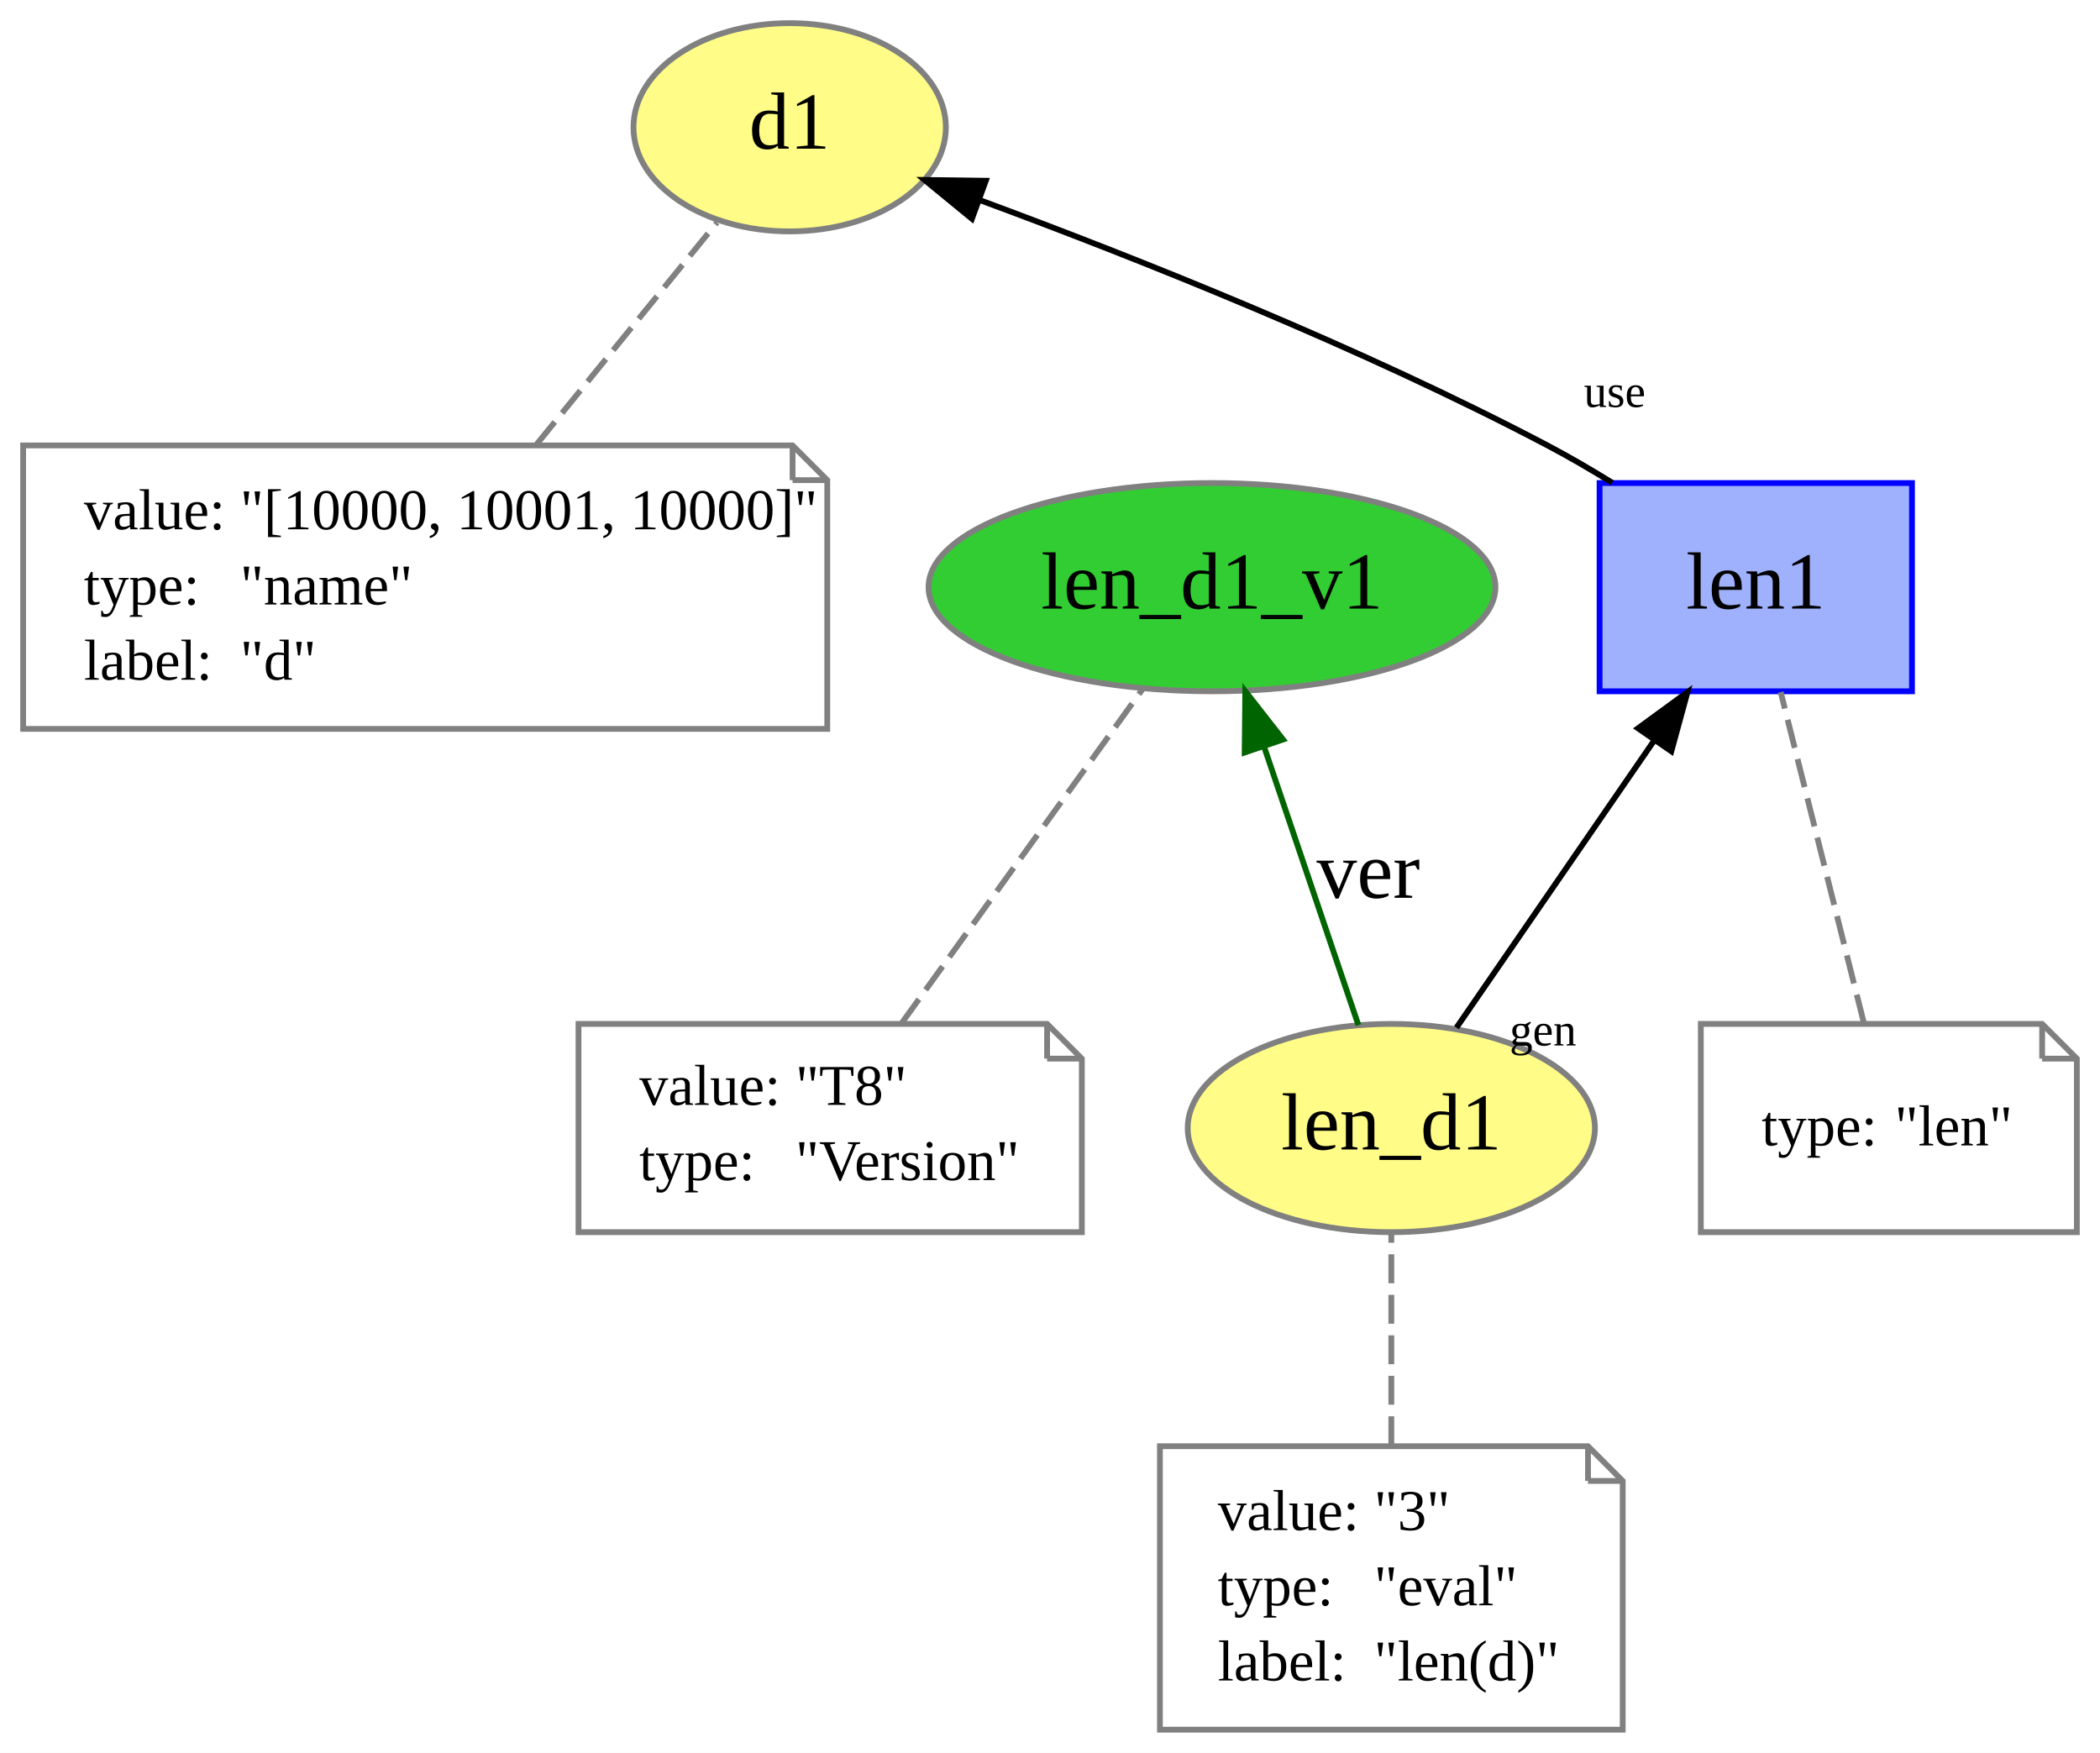
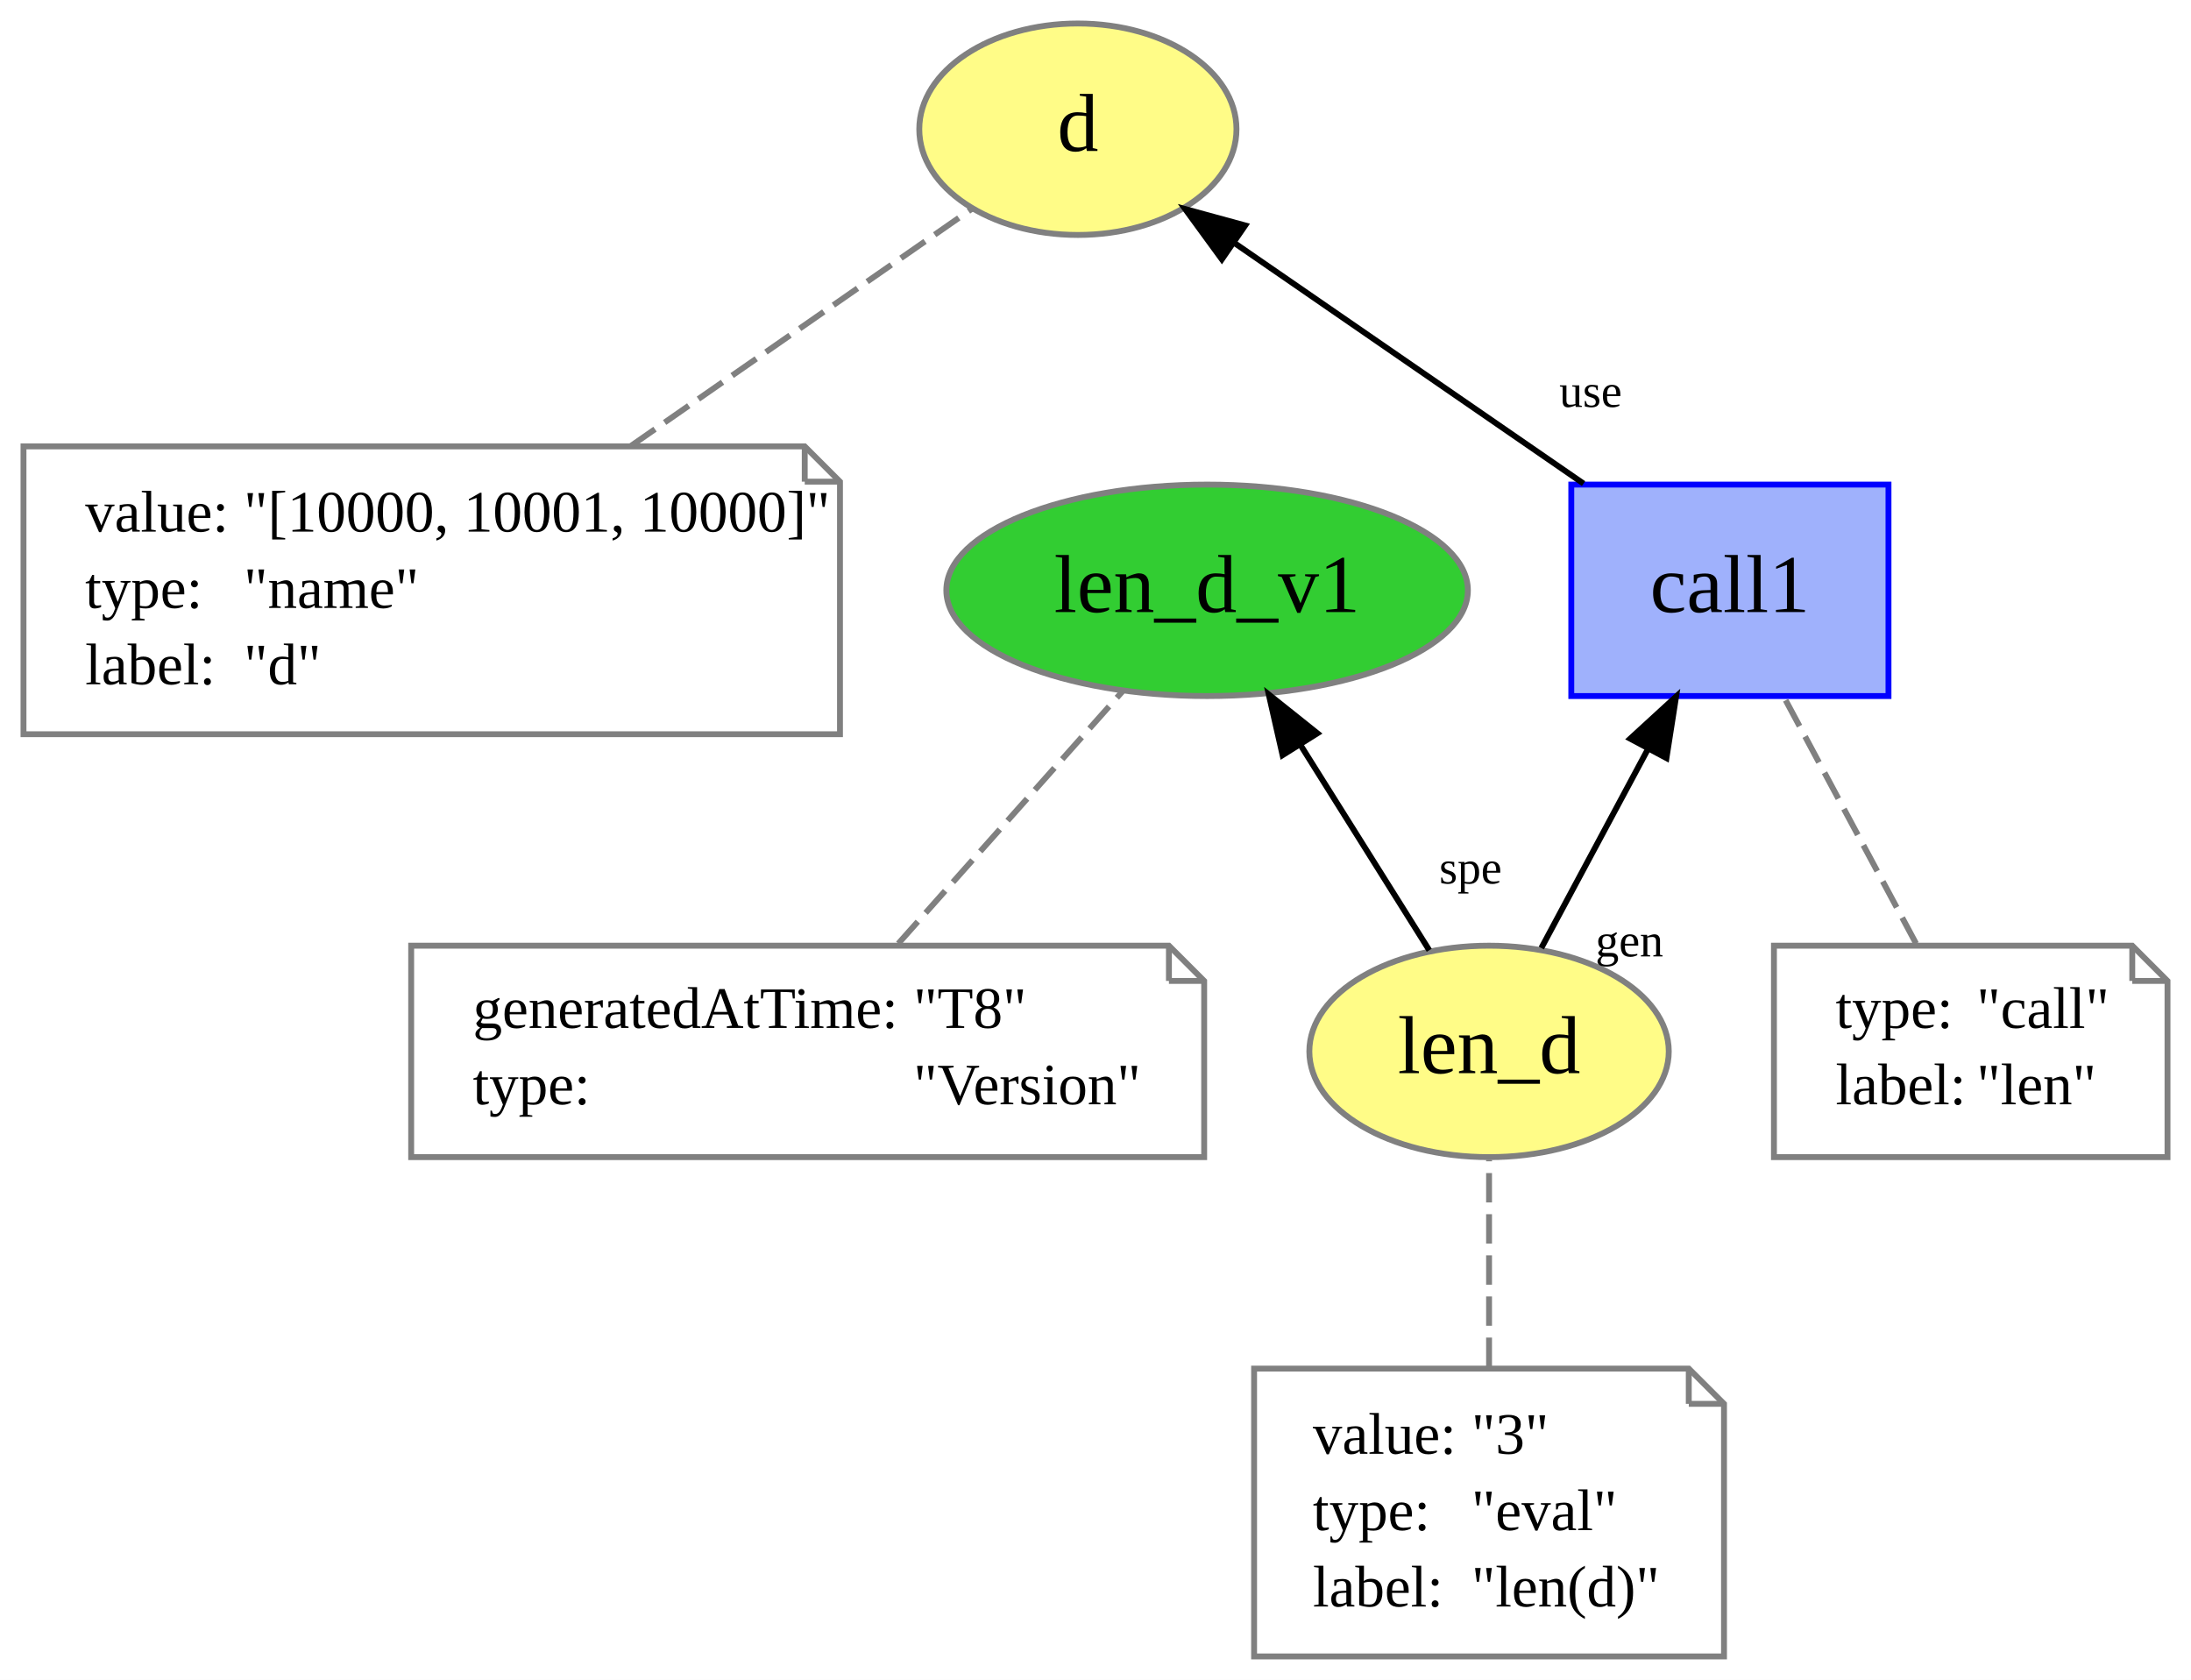
- <svg xmlns="http://www.w3.org/2000/svg" xmlns:xlink="http://www.w3.org/1999/xlink" width="363pt" height="303pt" viewBox="0.00 0.00 363.00 303.00">
-   <g id="graph0" class="graph" transform="scale(1 1) rotate(0) translate(4 299)">
-     <polygon fill="white" stroke="none" points="-4,4 -4,-299 359,-299 359,4 -4,4" />
+ <svg xmlns="http://www.w3.org/2000/svg" xmlns:xlink="http://www.w3.org/1999/xlink" width="373pt" height="286pt" viewBox="0.00 0.00 373.00 286.00">
+   <g id="graph0" class="graph" transform="scale(1 1) rotate(0) translate(4 282)">
+     <polygon fill="white" stroke="none" points="-4,4 -4,-282 369,-282 369,4 -4,4" />
    <g id="node1" class="node">
      <g id="a_node1">
-         <a xlink:href="http://example.org/d1" xlink:title="d1">
-           <ellipse fill="#fffc87" stroke="#808080" cx="132.5" cy="-277" rx="27" ry="18" />
-           <text text-anchor="middle" x="132.5" y="-273.3" font-family="Times New Roman,serif" font-size="14.00">d1</text>
+         <a xlink:href="http://example.org/d" xlink:title="d">
+           <ellipse fill="#fffc87" stroke="#808080" cx="179.5" cy="-260" rx="27" ry="18" />
+           <text text-anchor="middle" x="179.5" y="-256.3" font-family="Times New Roman,serif" font-size="14.00">d</text>
        </a>
      </g>
    </g>
    <g id="node2" class="node">
-       <polygon fill="none" stroke="gray" points="133,-222 0,-222 0,-173 139,-173 139,-216 133,-222" />
-       <polyline fill="none" stroke="gray" points="133,-222 133,-216 " />
-       <polyline fill="none" stroke="gray" points="139,-216 133,-216 " />
-       <text text-anchor="start" x="10.5" y="-207.5" font-family="Times New Roman,serif" font-size="10.00">value:</text>
-       <text text-anchor="start" x="37.5" y="-207.5" font-family="Times New Roman,serif" font-size="10.00">"[10000, 10001, 10000]"</text>
-       <text text-anchor="start" x="10.5" y="-194.5" font-family="Times New Roman,serif" font-size="10.00">type:</text>
-       <text text-anchor="start" x="37.5" y="-194.5" font-family="Times New Roman,serif" font-size="10.00">"name"</text>
-       <text text-anchor="start" x="10.5" y="-181.5" font-family="Times New Roman,serif" font-size="10.00">label:</text>
-       <text text-anchor="start" x="37.5" y="-181.5" font-family="Times New Roman,serif" font-size="10.00">"d"</text>
+       <polygon fill="none" stroke="gray" points="133,-206 0,-206 0,-157 139,-157 139,-200 133,-206" />
+       <polyline fill="none" stroke="gray" points="133,-206 133,-200 " />
+       <polyline fill="none" stroke="gray" points="139,-200 133,-200 " />
+       <text text-anchor="start" x="10.5" y="-191.5" font-family="Times New Roman,serif" font-size="10.00">value:</text>
+       <text text-anchor="start" x="37.5" y="-191.5" font-family="Times New Roman,serif" font-size="10.00">"[10000, 10001, 10000]"</text>
+       <text text-anchor="start" x="10.5" y="-178.5" font-family="Times New Roman,serif" font-size="10.00">type:</text>
+       <text text-anchor="start" x="37.5" y="-178.5" font-family="Times New Roman,serif" font-size="10.00">"name"</text>
+       <text text-anchor="start" x="10.5" y="-165.5" font-family="Times New Roman,serif" font-size="10.00">label:</text>
+       <text text-anchor="start" x="37.5" y="-165.5" font-family="Times New Roman,serif" font-size="10.00">"d"</text>
    </g>
    <g id="edge1" class="edge">
-       <path fill="none" stroke="gray" stroke-dasharray="5,2" d="M88.744,-222.174C98.876,-234.638 111.013,-249.567 119.931,-260.538" />
+       <path fill="none" stroke="gray" stroke-dasharray="5,2" d="M103.401,-206.077C122.592,-219.423 145.821,-235.578 161.528,-246.501" />
    </g>
    <g id="node3" class="node">
      <g id="a_node3">
-         <a xlink:href="http://example.org/len_d1" xlink:title="len_d1">
-           <ellipse fill="#fffc87" stroke="#808080" cx="236.5" cy="-104" rx="35.194" ry="18" />
-           <text text-anchor="middle" x="236.5" y="-100.3" font-family="Times New Roman,serif" font-size="14.00">len_d1</text>
+         <a xlink:href="http://example.org/len_d" xlink:title="len_d">
+           <ellipse fill="#fffc87" stroke="#808080" cx="249.5" cy="-103" rx="30.595" ry="18" />
+           <text text-anchor="middle" x="249.5" y="-99.3" font-family="Times New Roman,serif" font-size="14.00">len_d</text>
        </a>
      </g>
    </g>
    <g id="node5" class="node">
      <g id="a_node5">
-         <a xlink:href="http://example.org/len_d1_v1" xlink:title="len_d1_v1">
-           <ellipse fill="#32cd32" stroke="#808080" cx="205.5" cy="-197.5" rx="48.993" ry="18" />
-           <text text-anchor="middle" x="205.5" y="-193.8" font-family="Times New Roman,serif" font-size="14.00">len_d1_v1</text>
+         <a xlink:href="http://example.org/len_d_v1" xlink:title="len_d_v1">
+           <ellipse fill="#32cd32" stroke="#808080" cx="201.5" cy="-181.5" rx="44.393" ry="18" />
+           <text text-anchor="middle" x="201.5" y="-177.8" font-family="Times New Roman,serif" font-size="14.00">len_d_v1</text>
        </a>
      </g>
    </g>
    <g id="edge4" class="edge">
-       <path fill="none" stroke="darkgreen" d="M230.814,-121.783C226.254,-135.241 219.77,-154.381 214.506,-169.919" />
-       <polygon fill="darkgreen" stroke="darkgreen" points="211.149,-168.92 211.255,-179.514 217.779,-171.166 211.149,-168.92" />
-       <text text-anchor="middle" x="232.5" y="-143.8" font-family="Times New Roman,serif" font-size="14.00">ver</text>
+       <path fill="none" stroke="black" d="M239.32,-120.224C232.98,-130.329 224.687,-143.546 217.483,-155.028" />
+       <polygon fill="black" stroke="black" points="214.347,-153.44 211.997,-163.771 220.276,-157.16 214.347,-153.44" />
+       <text text-anchor="middle" x="246.338" y="-131.581" font-family="Times New Roman,serif" font-size="8.00">spe</text>
    </g>
    <g id="node7" class="node">
      <g id="a_node7">
-         <a xlink:href="http://example.org/len1" xlink:title="len1">
-           <polygon fill="#9fb1fc" stroke="#0000ff" points="326.5,-215.5 272.5,-215.5 272.5,-179.5 326.5,-179.5 326.5,-215.5" />
-           <text text-anchor="middle" x="299.5" y="-193.8" font-family="Times New Roman,serif" font-size="14.00">len1</text>
+         <a xlink:href="http://example.org/call1" xlink:title="call1">
+           <polygon fill="#9fb1fc" stroke="#0000ff" points="317.5,-199.5 263.5,-199.5 263.5,-163.5 317.5,-163.5 317.5,-199.5" />
+           <text text-anchor="middle" x="290.5" y="-177.8" font-family="Times New Roman,serif" font-size="14.00">call1</text>
        </a>
      </g>
    </g>
    <g id="edge7" class="edge">
-       <path fill="none" stroke="black" d="M247.763,-121.358C257.259,-135.151 271.011,-155.123 281.95,-171.011" />
-       <polygon fill="black" stroke="black" points="279.139,-173.1 287.693,-179.352 284.905,-169.13 279.139,-173.1" />
-       <text text-anchor="middle" x="262.716" y="-118.269" font-family="Times New Roman,serif" font-size="8.00">gen</text>
+       <path fill="none" stroke="black" d="M258.396,-120.599C263.696,-130.487 270.537,-143.252 276.542,-154.456" />
+       <polygon fill="black" stroke="black" points="273.528,-156.243 281.337,-163.403 279.698,-152.936 273.528,-156.243" />
+       <text text-anchor="middle" x="273.389" y="-119.173" font-family="Times New Roman,serif" font-size="8.00">gen</text>
    </g>
    <g id="node4" class="node">
-       <polygon fill="none" stroke="gray" points="270.5,-49 196.5,-49 196.5,-0 276.5,-0 276.5,-43 270.5,-49" />
-       <polyline fill="none" stroke="gray" points="270.5,-49 270.5,-43 " />
-       <polyline fill="none" stroke="gray" points="276.5,-43 270.5,-43 " />
-       <text text-anchor="start" x="206.5" y="-34.5" font-family="Times New Roman,serif" font-size="10.00">value:</text>
-       <text text-anchor="start" x="233.5" y="-34.5" font-family="Times New Roman,serif" font-size="10.00">"3"</text>
-       <text text-anchor="start" x="206.5" y="-21.5" font-family="Times New Roman,serif" font-size="10.00">type:</text>
-       <text text-anchor="start" x="233.5" y="-21.5" font-family="Times New Roman,serif" font-size="10.00">"eval"</text>
-       <text text-anchor="start" x="206.5" y="-8.5" font-family="Times New Roman,serif" font-size="10.00">label:</text>
-       <text text-anchor="start" x="233.5" y="-8.5" font-family="Times New Roman,serif" font-size="10.00">"len(d)"</text>
+       <polygon fill="none" stroke="gray" points="283.5,-49 209.5,-49 209.5,-0 289.5,-0 289.5,-43 283.5,-49" />
+       <polyline fill="none" stroke="gray" points="283.5,-49 283.5,-43 " />
+       <polyline fill="none" stroke="gray" points="289.5,-43 283.5,-43 " />
+       <text text-anchor="start" x="219.5" y="-34.5" font-family="Times New Roman,serif" font-size="10.00">value:</text>
+       <text text-anchor="start" x="246.5" y="-34.5" font-family="Times New Roman,serif" font-size="10.00">"3"</text>
+       <text text-anchor="start" x="219.5" y="-21.5" font-family="Times New Roman,serif" font-size="10.00">type:</text>
+       <text text-anchor="start" x="246.5" y="-21.5" font-family="Times New Roman,serif" font-size="10.00">"eval"</text>
+       <text text-anchor="start" x="219.5" y="-8.5" font-family="Times New Roman,serif" font-size="10.00">label:</text>
+       <text text-anchor="start" x="246.5" y="-8.5" font-family="Times New Roman,serif" font-size="10.00">"len(d)"</text>
    </g>
    <g id="edge2" class="edge">
-       <path fill="none" stroke="gray" stroke-dasharray="5,2" d="M236.5,-49.174C236.5,-60.925 236.5,-74.869 236.5,-85.62" />
+       <path fill="none" stroke="gray" stroke-dasharray="5,2" d="M249.5,-49.286C249.5,-60.69 249.5,-74.105 249.5,-84.548" />
    </g>
    <g id="node6" class="node">
-       <polygon fill="none" stroke="gray" points="177,-122 96,-122 96,-86 183,-86 183,-116 177,-122" />
-       <polyline fill="none" stroke="gray" points="177,-122 177,-116 " />
-       <polyline fill="none" stroke="gray" points="183,-116 177,-116 " />
-       <text text-anchor="start" x="106.5" y="-108" font-family="Times New Roman,serif" font-size="10.00">value:</text>
-       <text text-anchor="start" x="133.5" y="-108" font-family="Times New Roman,serif" font-size="10.00">"T8"</text>
-       <text text-anchor="start" x="106.5" y="-95" font-family="Times New Roman,serif" font-size="10.00">type:</text>
-       <text text-anchor="start" x="133.5" y="-95" font-family="Times New Roman,serif" font-size="10.00">"Version"</text>
+       <polygon fill="none" stroke="gray" points="195,-121 66,-121 66,-85 201,-85 201,-115 195,-121" />
+       <polyline fill="none" stroke="gray" points="195,-121 195,-115 " />
+       <polyline fill="none" stroke="gray" points="201,-115 195,-115 " />
+       <text text-anchor="start" x="76.5" y="-107" font-family="Times New Roman,serif" font-size="10.00">generatedAtTime:</text>
+       <text text-anchor="start" x="151.5" y="-107" font-family="Times New Roman,serif" font-size="10.00">"T8"</text>
+       <text text-anchor="start" x="76.5" y="-94" font-family="Times New Roman,serif" font-size="10.00">type:</text>
+       <text text-anchor="start" x="151.5" y="-94" font-family="Times New Roman,serif" font-size="10.00">"Version"</text>
    </g>
    <g id="edge3" class="edge">
-       <path fill="none" stroke="gray" stroke-dasharray="5,2" d="M151.914,-122.21C163.863,-138.776 181.808,-163.654 193.586,-179.983" />
+       <path fill="none" stroke="gray" stroke-dasharray="5,2" d="M148.93,-121.359C160.372,-134.231 175.862,-151.657 187.061,-164.256" />
    </g>
    <g id="edge6" class="edge">
-       <path fill="none" stroke="black" d="M274.686,-215.553C271.001,-217.833 267.198,-220.053 263.5,-222 231.268,-238.972 192.492,-254.377 165.528,-264.35" />
-       <polygon fill="black" stroke="black" points="164.004,-261.181 155.81,-267.898 166.404,-267.756 164.004,-261.181" />
-       <text text-anchor="middle" x="275.104" y="-228.647" font-family="Times New Roman,serif" font-size="8.00">use</text>
+       <path fill="none" stroke="black" d="M265.589,-199.668C247.902,-211.858 224.186,-228.203 206.125,-240.65" />
+       <polygon fill="black" stroke="black" points="204.012,-237.856 197.764,-246.412 207.984,-243.62 204.012,-237.856" />
+       <text text-anchor="middle" x="266.786" y="-212.72" font-family="Times New Roman,serif" font-size="8.00">use</text>
    </g>
    <g id="node8" class="node">
-       <polygon fill="none" stroke="gray" points="349,-122 290,-122 290,-86 355,-86 355,-116 349,-122" />
-       <polyline fill="none" stroke="gray" points="349,-122 349,-116 " />
-       <polyline fill="none" stroke="gray" points="355,-116 349,-116 " />
-       <text text-anchor="start" x="300.5" y="-101" font-family="Times New Roman,serif" font-size="10.00">type:</text>
-       <text text-anchor="start" x="323.5" y="-101" font-family="Times New Roman,serif" font-size="10.00">"len"</text>
+       <polygon fill="none" stroke="gray" points="359,-121 298,-121 298,-85 365,-85 365,-115 359,-121" />
+       <polyline fill="none" stroke="gray" points="359,-121 359,-115 " />
+       <polyline fill="none" stroke="gray" points="365,-115 359,-115 " />
+       <text text-anchor="start" x="308.5" y="-107" font-family="Times New Roman,serif" font-size="10.00">type:</text>
+       <text text-anchor="start" x="332.5" y="-107" font-family="Times New Roman,serif" font-size="10.00">"call"</text>
+       <text text-anchor="start" x="308.5" y="-94" font-family="Times New Roman,serif" font-size="10.00">label:</text>
+       <text text-anchor="start" x="332.5" y="-94" font-family="Times New Roman,serif" font-size="10.00">"len"</text>
    </g>
    <g id="edge5" class="edge">
-       <path fill="none" stroke="gray" stroke-dasharray="5,2" d="M318.174,-122.21C314.062,-138.569 307.912,-163.034 303.807,-179.367" />
+       <path fill="none" stroke="gray" stroke-dasharray="5,2" d="M322.196,-121.359C315.439,-133.967 306.341,-150.943 299.625,-163.473" />
    </g>
  </g>
</svg>
